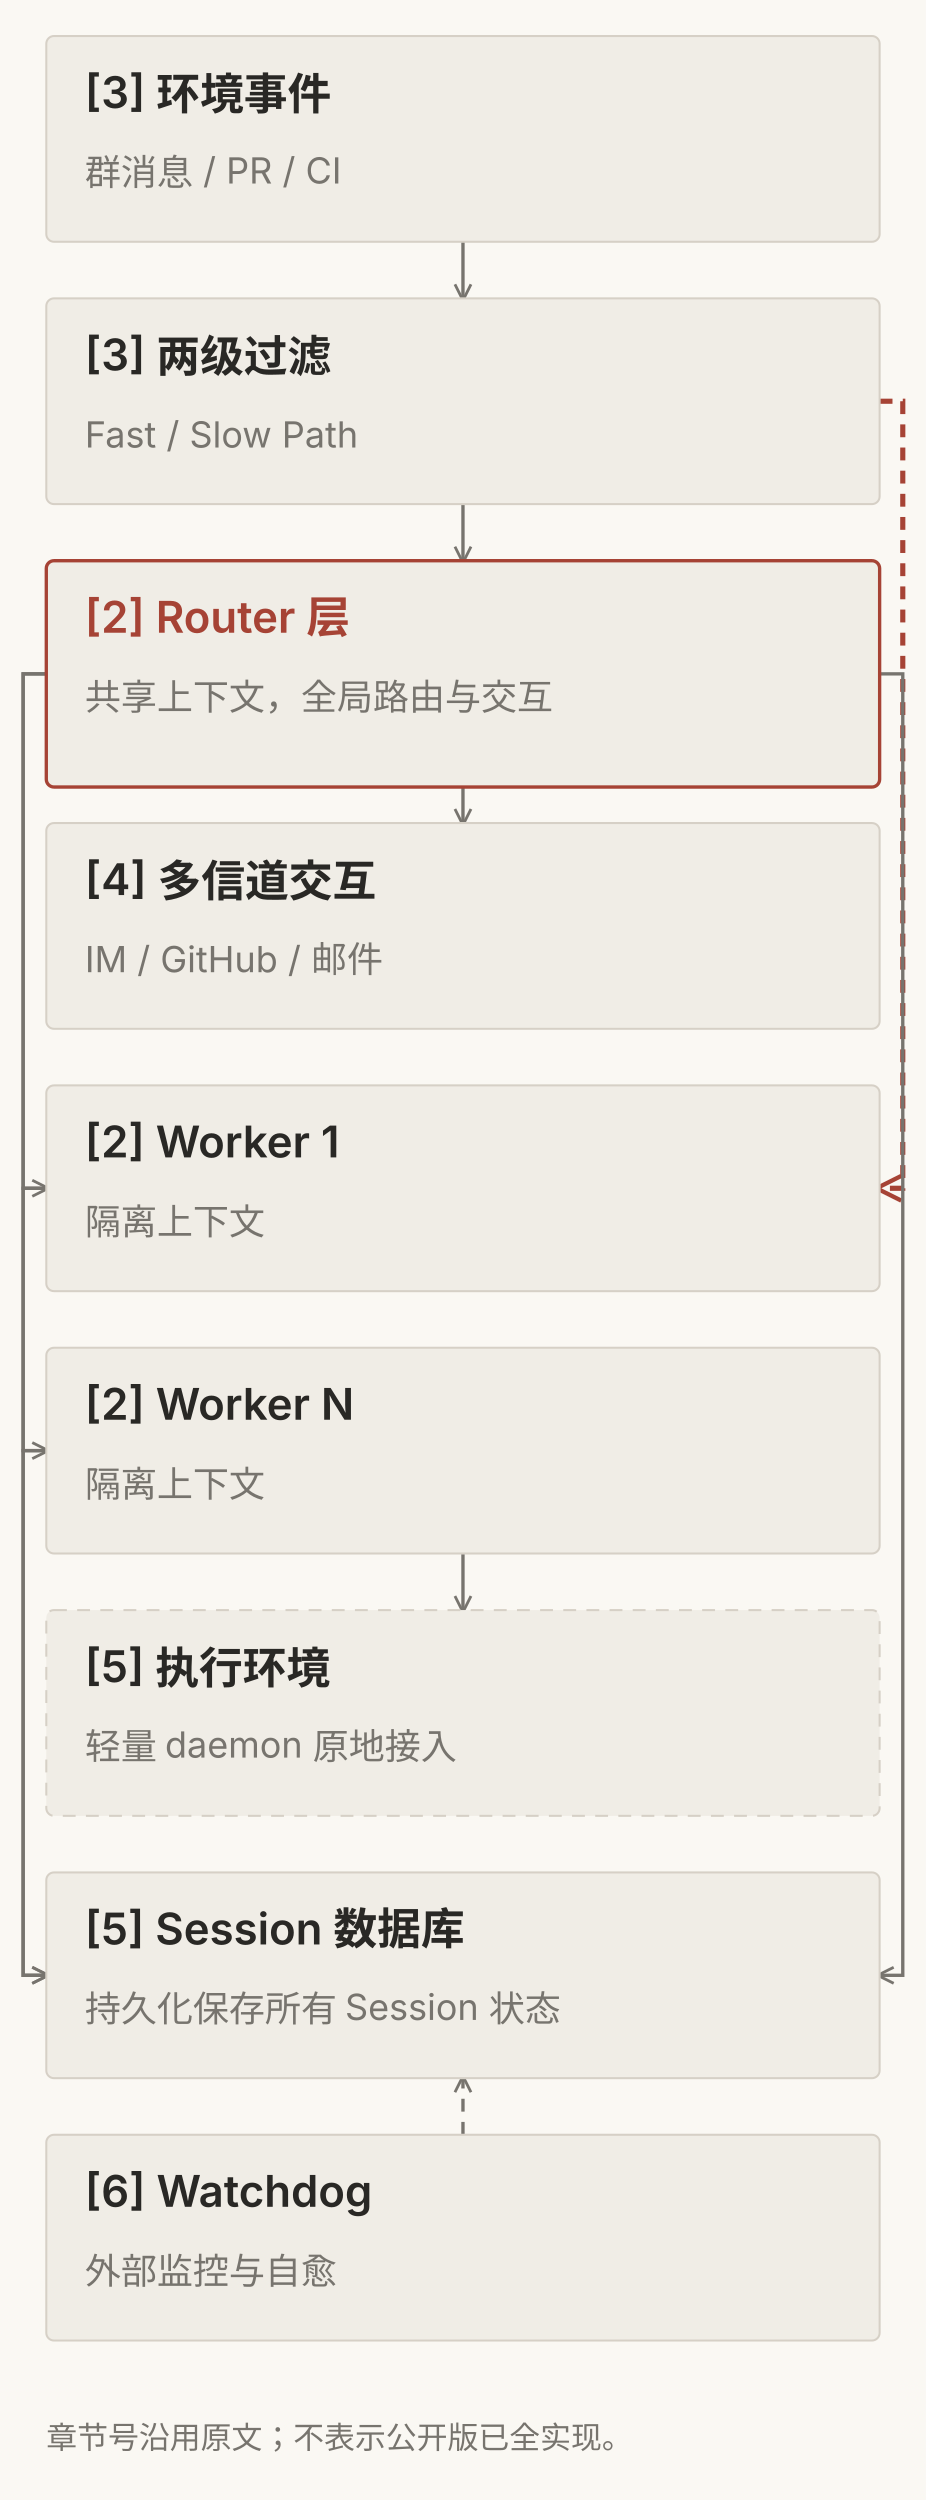
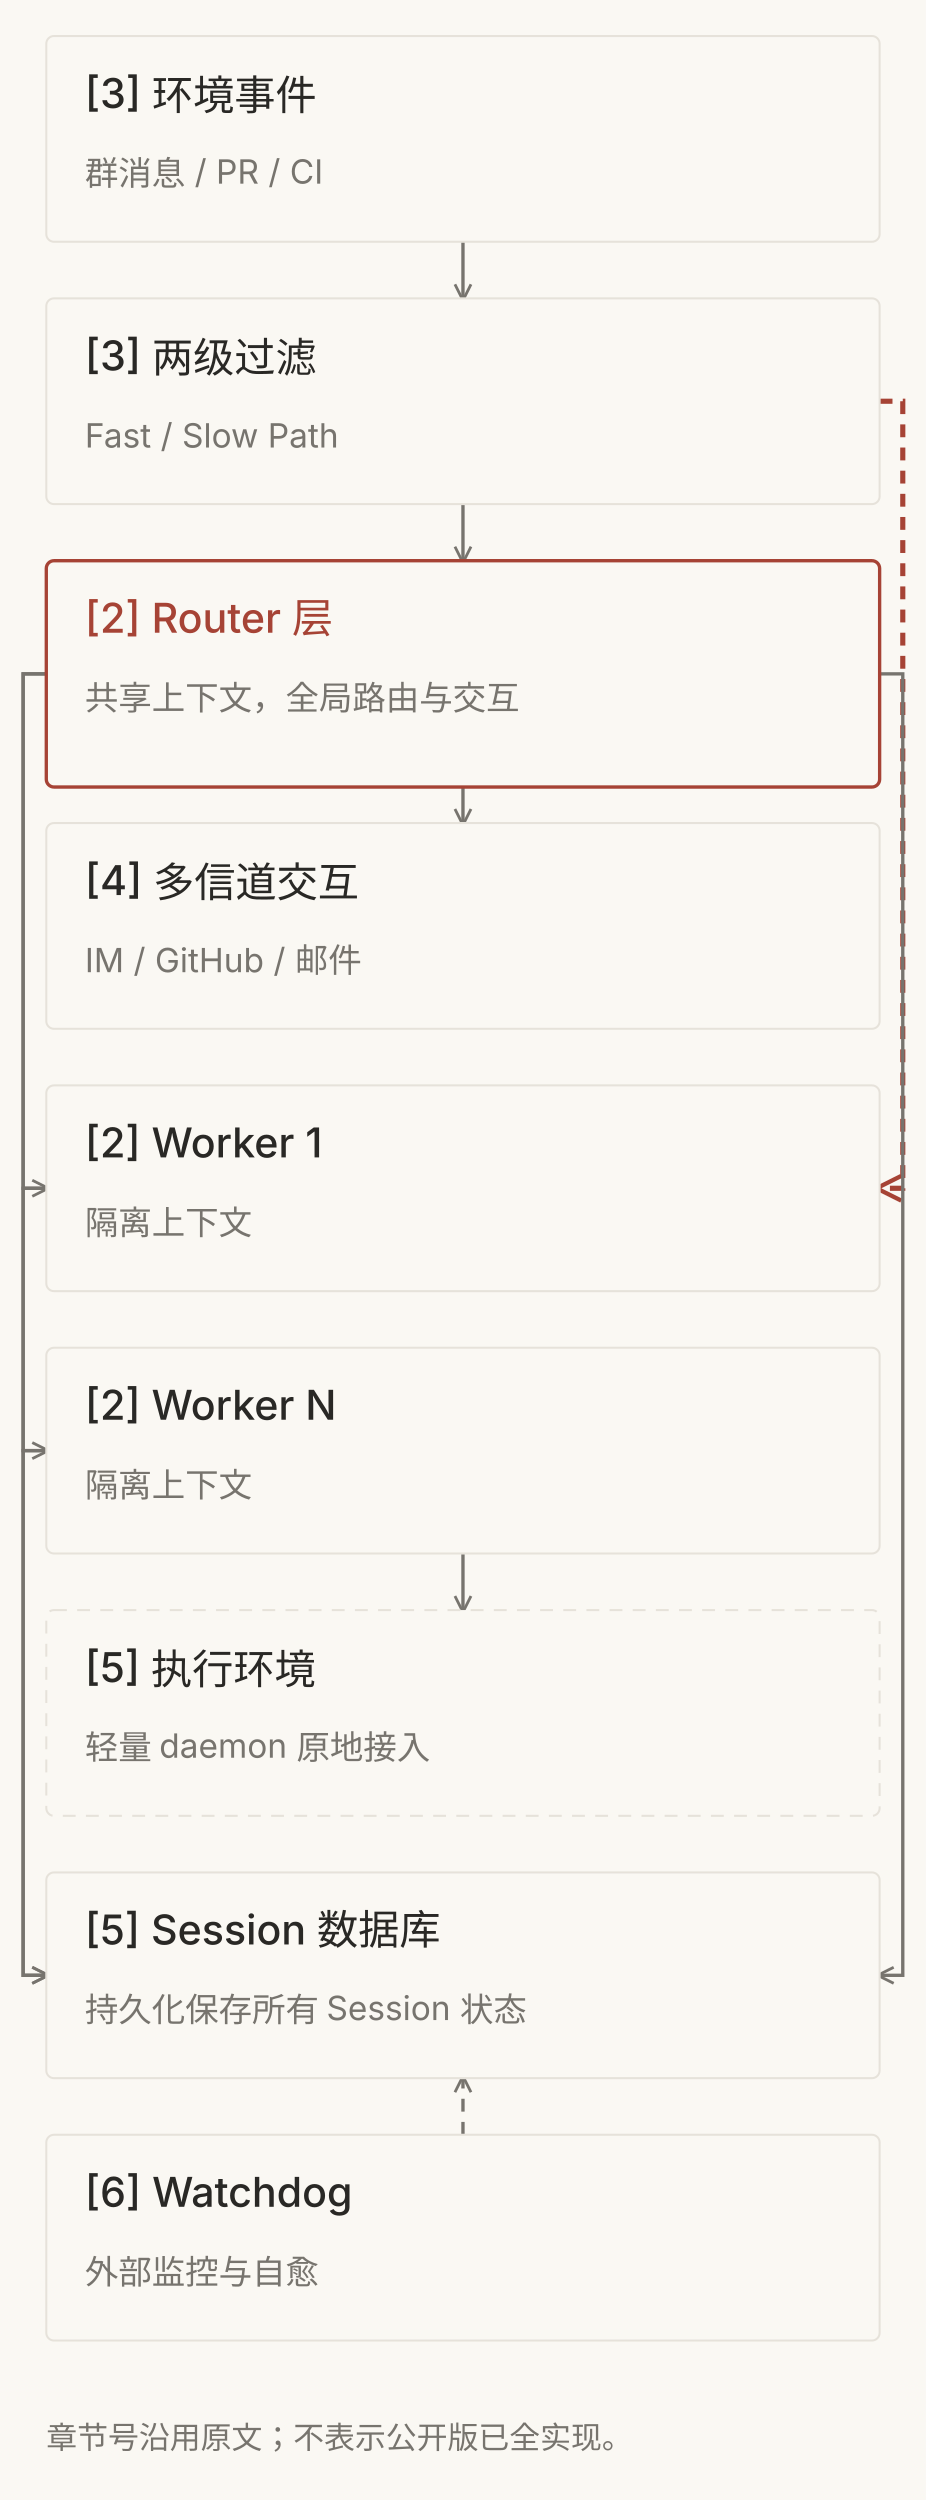
<svg xmlns="http://www.w3.org/2000/svg" width="360" height="972" viewBox="0 0 360 972" role="img" aria-labelledby="title desc">
  <defs>
    <marker id="arrow-accent" viewBox="0 0 10 10" refX="8" refY="5" markerWidth="6" markerHeight="6" orient="auto-start-reverse">
      <path d="M1 1 L9 5 L1 9" fill="none" stroke="#a64335" stroke-width="1.4" />
    </marker>
    <marker id="arrow-muted" viewBox="0 0 10 10" refX="8" refY="5" markerWidth="6" markerHeight="6" orient="auto-start-reverse">
      <path d="M1 1 L9 5 L1 9" fill="none" stroke="#77746e" stroke-width="1.4" />
    </marker>
  </defs>
  <rect width="360" height="972" fill="#faf8f3" />
  <g font-family="-apple-system,BlinkMacSystemFont,Segoe UI,PingFang SC,Microsoft YaHei,sans-serif">
    <polyline points="180,94 180,116" fill="none" stroke="#77746e" stroke-width="1.3" marker-end="url(#arrow-muted)" />
    <polyline points="180,196 180,218" fill="none" stroke="#77746e" stroke-width="1.3" marker-end="url(#arrow-muted)" />
    <polyline points="180,306 180,320" fill="none" stroke="#77746e" stroke-width="1.3" marker-end="url(#arrow-muted)" />
    <polyline points="18,262 9,262 9,462 18,462" fill="none" stroke="#77746e" stroke-width="1.3" marker-end="url(#arrow-muted)" />
    <polyline points="18,262 9,262 9,564 18,564" fill="none" stroke="#77746e" stroke-width="1.3" marker-end="url(#arrow-muted)" />
    <polyline points="342,156 351,156 351,462 342,462" fill="none" stroke="#a64335" stroke-width="2" stroke-dasharray="5 4" marker-end="url(#arrow-accent)" />
    <polyline points="342,262 351,262 351,768 342,768" fill="none" stroke="#77746e" stroke-width="1.3" marker-end="url(#arrow-muted)" />
    <polyline points="18,462 9,462 9,768 18,768" fill="none" stroke="#77746e" stroke-width="1.3" marker-end="url(#arrow-muted)" />
    <polyline points="18,564 9,564 9,768 18,768" fill="none" stroke="#77746e" stroke-width="1.3" marker-end="url(#arrow-muted)" />
    <polyline points="180,604 180,626" fill="none" stroke="#77746e" stroke-width="1.3" marker-end="url(#arrow-muted)" />
    <polyline points="180,830 180,808" fill="none" stroke="#77746e" stroke-width="1.3" stroke-dasharray="5 4" marker-end="url(#arrow-muted)" />
-     <rect x="18" y="14" width="324" height="80" rx="3" fill="#f0ede6" stroke="#d6d0c6" stroke-width="0.8" />
-     <text x="33" y="42" font-size="17" fill="#292825" font-weight="600" data-node="trigger" data-max-width="294">[3] 环境事件</text>
-     <text x="33" y="72" font-size="14" fill="#77746e" font-weight="400" data-node="trigger" data-max-width="294">群消息 / PR / CI</text>
-     <rect x="18" y="116" width="324" height="80" rx="3" fill="#f0ede6" stroke="#d6d0c6" stroke-width="0.8" />
-     <text x="33" y="144" font-size="17" fill="#292825" font-weight="600" data-node="filter" data-max-width="294">[3] 两级过滤</text>
-     <text x="33" y="174" font-size="14" fill="#77746e" font-weight="400" data-node="filter" data-max-width="294">Fast / Slow Path</text>
-     <rect x="18" y="218" width="324" height="88" rx="3" fill="#f0ede6" stroke="#a64335" stroke-width="1.3" />
-     <text x="33" y="246" font-size="17" fill="#a64335" font-weight="600" data-node="router" data-max-width="294">[2] Router 层</text>
-     <text x="33" y="276" font-size="14" fill="#77746e" font-weight="400" data-node="router" data-max-width="294">共享上下文，全局路由与交互</text>
-     <rect x="18" y="320" width="324" height="80" rx="3" fill="#f0ede6" stroke="#d6d0c6" stroke-width="0.8" />
-     <text x="33" y="348" font-size="17" fill="#292825" font-weight="600" data-node="channels" data-max-width="294">[4] 多信道交互</text>
-     <text x="33" y="378" font-size="14" fill="#77746e" font-weight="400" data-node="channels" data-max-width="294">IM / GitHub / 邮件</text>
-     <rect x="18" y="422" width="324" height="80" rx="3" fill="#f0ede6" stroke="#d6d0c6" stroke-width="0.8" />
-     <text x="33" y="450" font-size="17" fill="#292825" font-weight="600" data-node="w1" data-max-width="294">[2] Worker 1</text>
-     <text x="33" y="480" font-size="14" fill="#77746e" font-weight="400" data-node="w1" data-max-width="294">隔离上下文</text>
-     <rect x="18" y="524" width="324" height="80" rx="3" fill="#f0ede6" stroke="#d6d0c6" stroke-width="0.8" />
-     <text x="33" y="552" font-size="17" fill="#292825" font-weight="600" data-node="wn" data-max-width="294">[2] Worker N</text>
-     <text x="33" y="582" font-size="14" fill="#77746e" font-weight="400" data-node="wn" data-max-width="294">隔离上下文</text>
-     <rect x="18" y="626" width="324" height="80" rx="3" fill="#f0ede6" stroke="#d6d0c6" stroke-width="0.8" stroke-dasharray="5 4" />
-     <text x="33" y="654" font-size="17" fill="#292825" font-weight="600" data-node="env" data-max-width="294">[5] 执行环境</text>
-     <text x="33" y="684" font-size="14" fill="#77746e" font-weight="400" data-node="env" data-max-width="294">轻量 daemon 原地接入</text>
-     <rect x="18" y="728" width="324" height="80" rx="3" fill="#f0ede6" stroke="#d6d0c6" stroke-width="0.8" />
-     <text x="33" y="756" font-size="17" fill="#292825" font-weight="600" data-node="db" data-max-width="294">[5] Session 数据库</text>
-     <text x="33" y="786" font-size="14" fill="#77746e" font-weight="400" data-node="db" data-max-width="294">持久化保存所有 Session 状态</text>
-     <rect x="18" y="830" width="324" height="80" rx="3" fill="#f0ede6" stroke="#d6d0c6" stroke-width="0.8" />
-     <text x="33" y="858" font-size="17" fill="#292825" font-weight="600" data-node="watchdog" data-max-width="294">[6] Watchdog</text>
-     <text x="33" y="888" font-size="14" fill="#77746e" font-weight="400" data-node="watchdog" data-max-width="294">外部监控与自愈</text>
+     <rect x="18" y="14" width="324" height="80" rx="3" fill="#faf8f3" stroke="#e6e2da" stroke-width="0.8" />
+     <text x="33" y="42" font-size="16" fill="#292825" font-weight="500" data-node="trigger" data-max-width="294">[3] 环境事件</text>
+     <text x="33" y="72" font-size="13" fill="#77746e" font-weight="400" data-node="trigger" data-max-width="294">群消息 / PR / CI</text>
+     <rect x="18" y="116" width="324" height="80" rx="3" fill="#faf8f3" stroke="#e6e2da" stroke-width="0.8" />
+     <text x="33" y="144" font-size="16" fill="#292825" font-weight="500" data-node="filter" data-max-width="294">[3] 两级过滤</text>
+     <text x="33" y="174" font-size="13" fill="#77746e" font-weight="400" data-node="filter" data-max-width="294">Fast / Slow Path</text>
+     <rect x="18" y="218" width="324" height="88" rx="3" fill="#faf8f3" stroke="#a64335" stroke-width="1.3" />
+     <text x="33" y="246" font-size="16" fill="#a64335" font-weight="500" data-node="router" data-max-width="294">[2] Router 层</text>
+     <text x="33" y="276" font-size="13" fill="#77746e" font-weight="400" data-node="router" data-max-width="294">共享上下文，全局路由与交互</text>
+     <rect x="18" y="320" width="324" height="80" rx="3" fill="#faf8f3" stroke="#e6e2da" stroke-width="0.8" />
+     <text x="33" y="348" font-size="16" fill="#292825" font-weight="500" data-node="channels" data-max-width="294">[4] 多信道交互</text>
+     <text x="33" y="378" font-size="13" fill="#77746e" font-weight="400" data-node="channels" data-max-width="294">IM / GitHub / 邮件</text>
+     <rect x="18" y="422" width="324" height="80" rx="3" fill="#faf8f3" stroke="#e6e2da" stroke-width="0.8" />
+     <text x="33" y="450" font-size="16" fill="#292825" font-weight="500" data-node="w1" data-max-width="294">[2] Worker 1</text>
+     <text x="33" y="480" font-size="13" fill="#77746e" font-weight="400" data-node="w1" data-max-width="294">隔离上下文</text>
+     <rect x="18" y="524" width="324" height="80" rx="3" fill="#faf8f3" stroke="#e6e2da" stroke-width="0.8" />
+     <text x="33" y="552" font-size="16" fill="#292825" font-weight="500" data-node="wn" data-max-width="294">[2] Worker N</text>
+     <text x="33" y="582" font-size="13" fill="#77746e" font-weight="400" data-node="wn" data-max-width="294">隔离上下文</text>
+     <rect x="18" y="626" width="324" height="80" rx="3" fill="#faf8f3" stroke="#e6e2da" stroke-width="0.8" stroke-dasharray="5 4" />
+     <text x="33" y="654" font-size="16" fill="#292825" font-weight="500" data-node="env" data-max-width="294">[5] 执行环境</text>
+     <text x="33" y="684" font-size="13" fill="#77746e" font-weight="400" data-node="env" data-max-width="294">轻量 daemon 原地接入</text>
+     <rect x="18" y="728" width="324" height="80" rx="3" fill="#faf8f3" stroke="#e6e2da" stroke-width="0.8" />
+     <text x="33" y="756" font-size="16" fill="#292825" font-weight="500" data-node="db" data-max-width="294">[5] Session 数据库</text>
+     <text x="33" y="786" font-size="13" fill="#77746e" font-weight="400" data-node="db" data-max-width="294">持久化保存所有 Session 状态</text>
+     <rect x="18" y="830" width="324" height="80" rx="3" fill="#faf8f3" stroke="#e6e2da" stroke-width="0.8" />
+     <text x="33" y="858" font-size="16" fill="#292825" font-weight="500" data-node="watchdog" data-max-width="294">[6] Watchdog</text>
+     <text x="33" y="888" font-size="13" fill="#77746e" font-weight="400" data-node="watchdog" data-max-width="294">外部监控与自愈</text>
    <text x="18" y="952" font-size="12" fill="#77746e" font-weight="400">章节号沿用原文；不表示公开版已全实现。</text>
  </g>
</svg>
